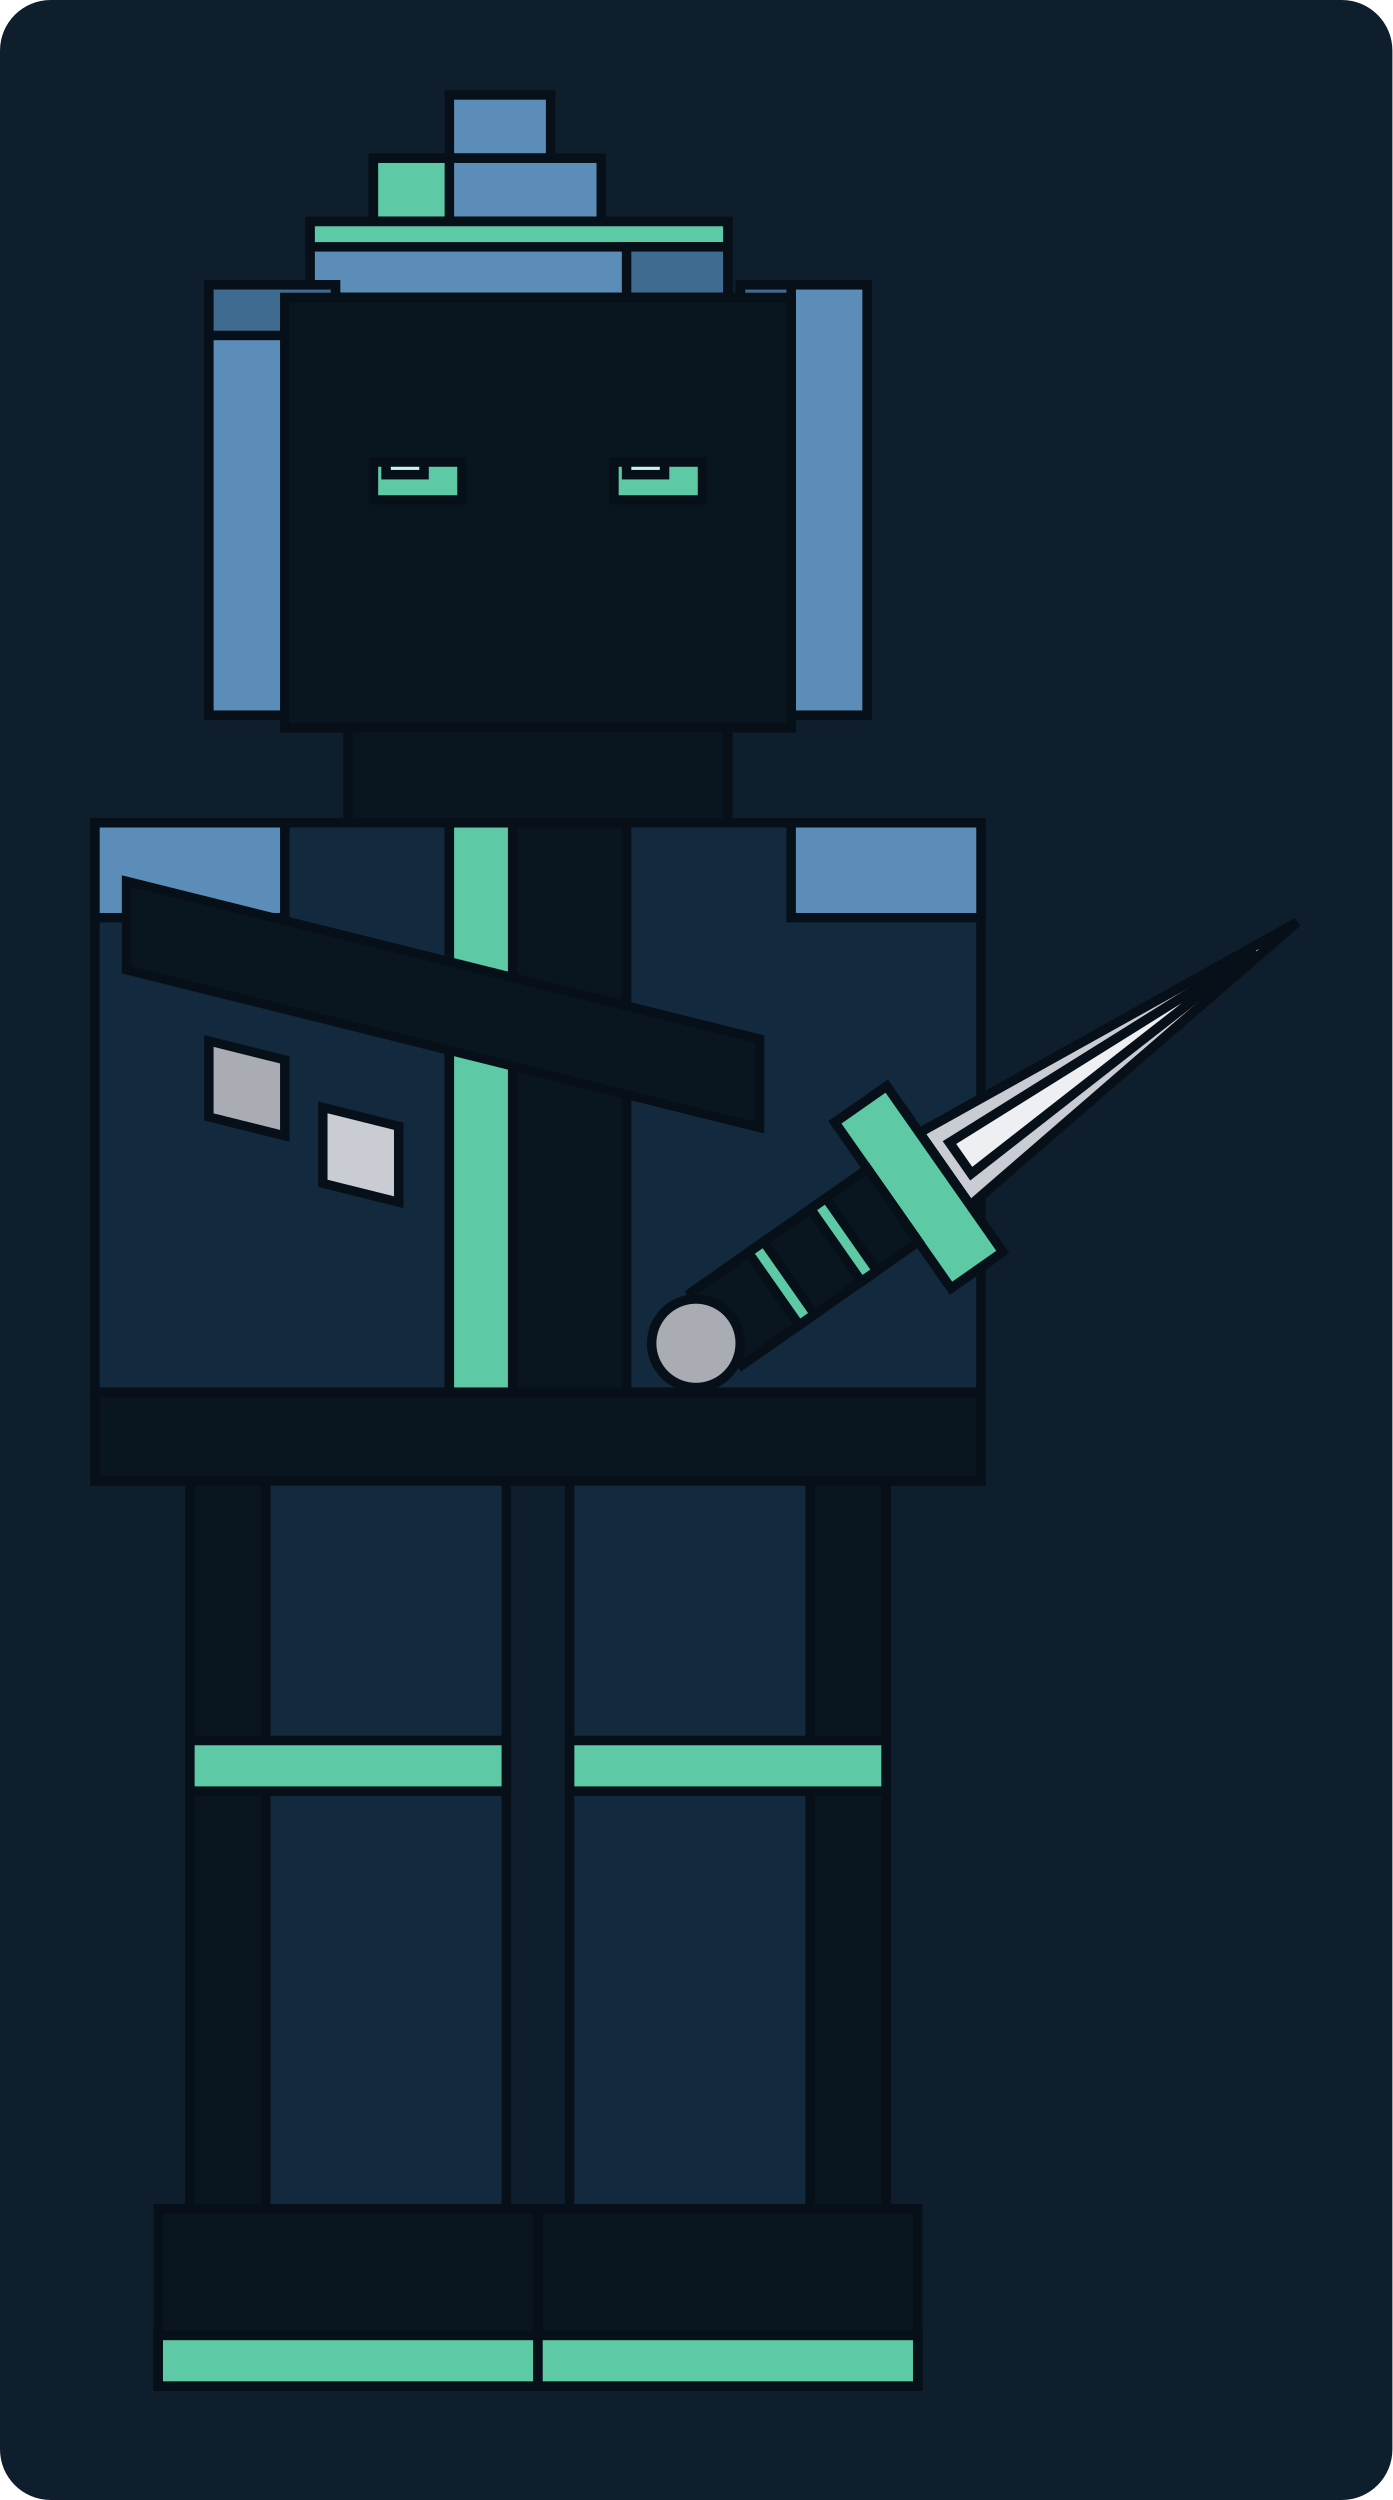
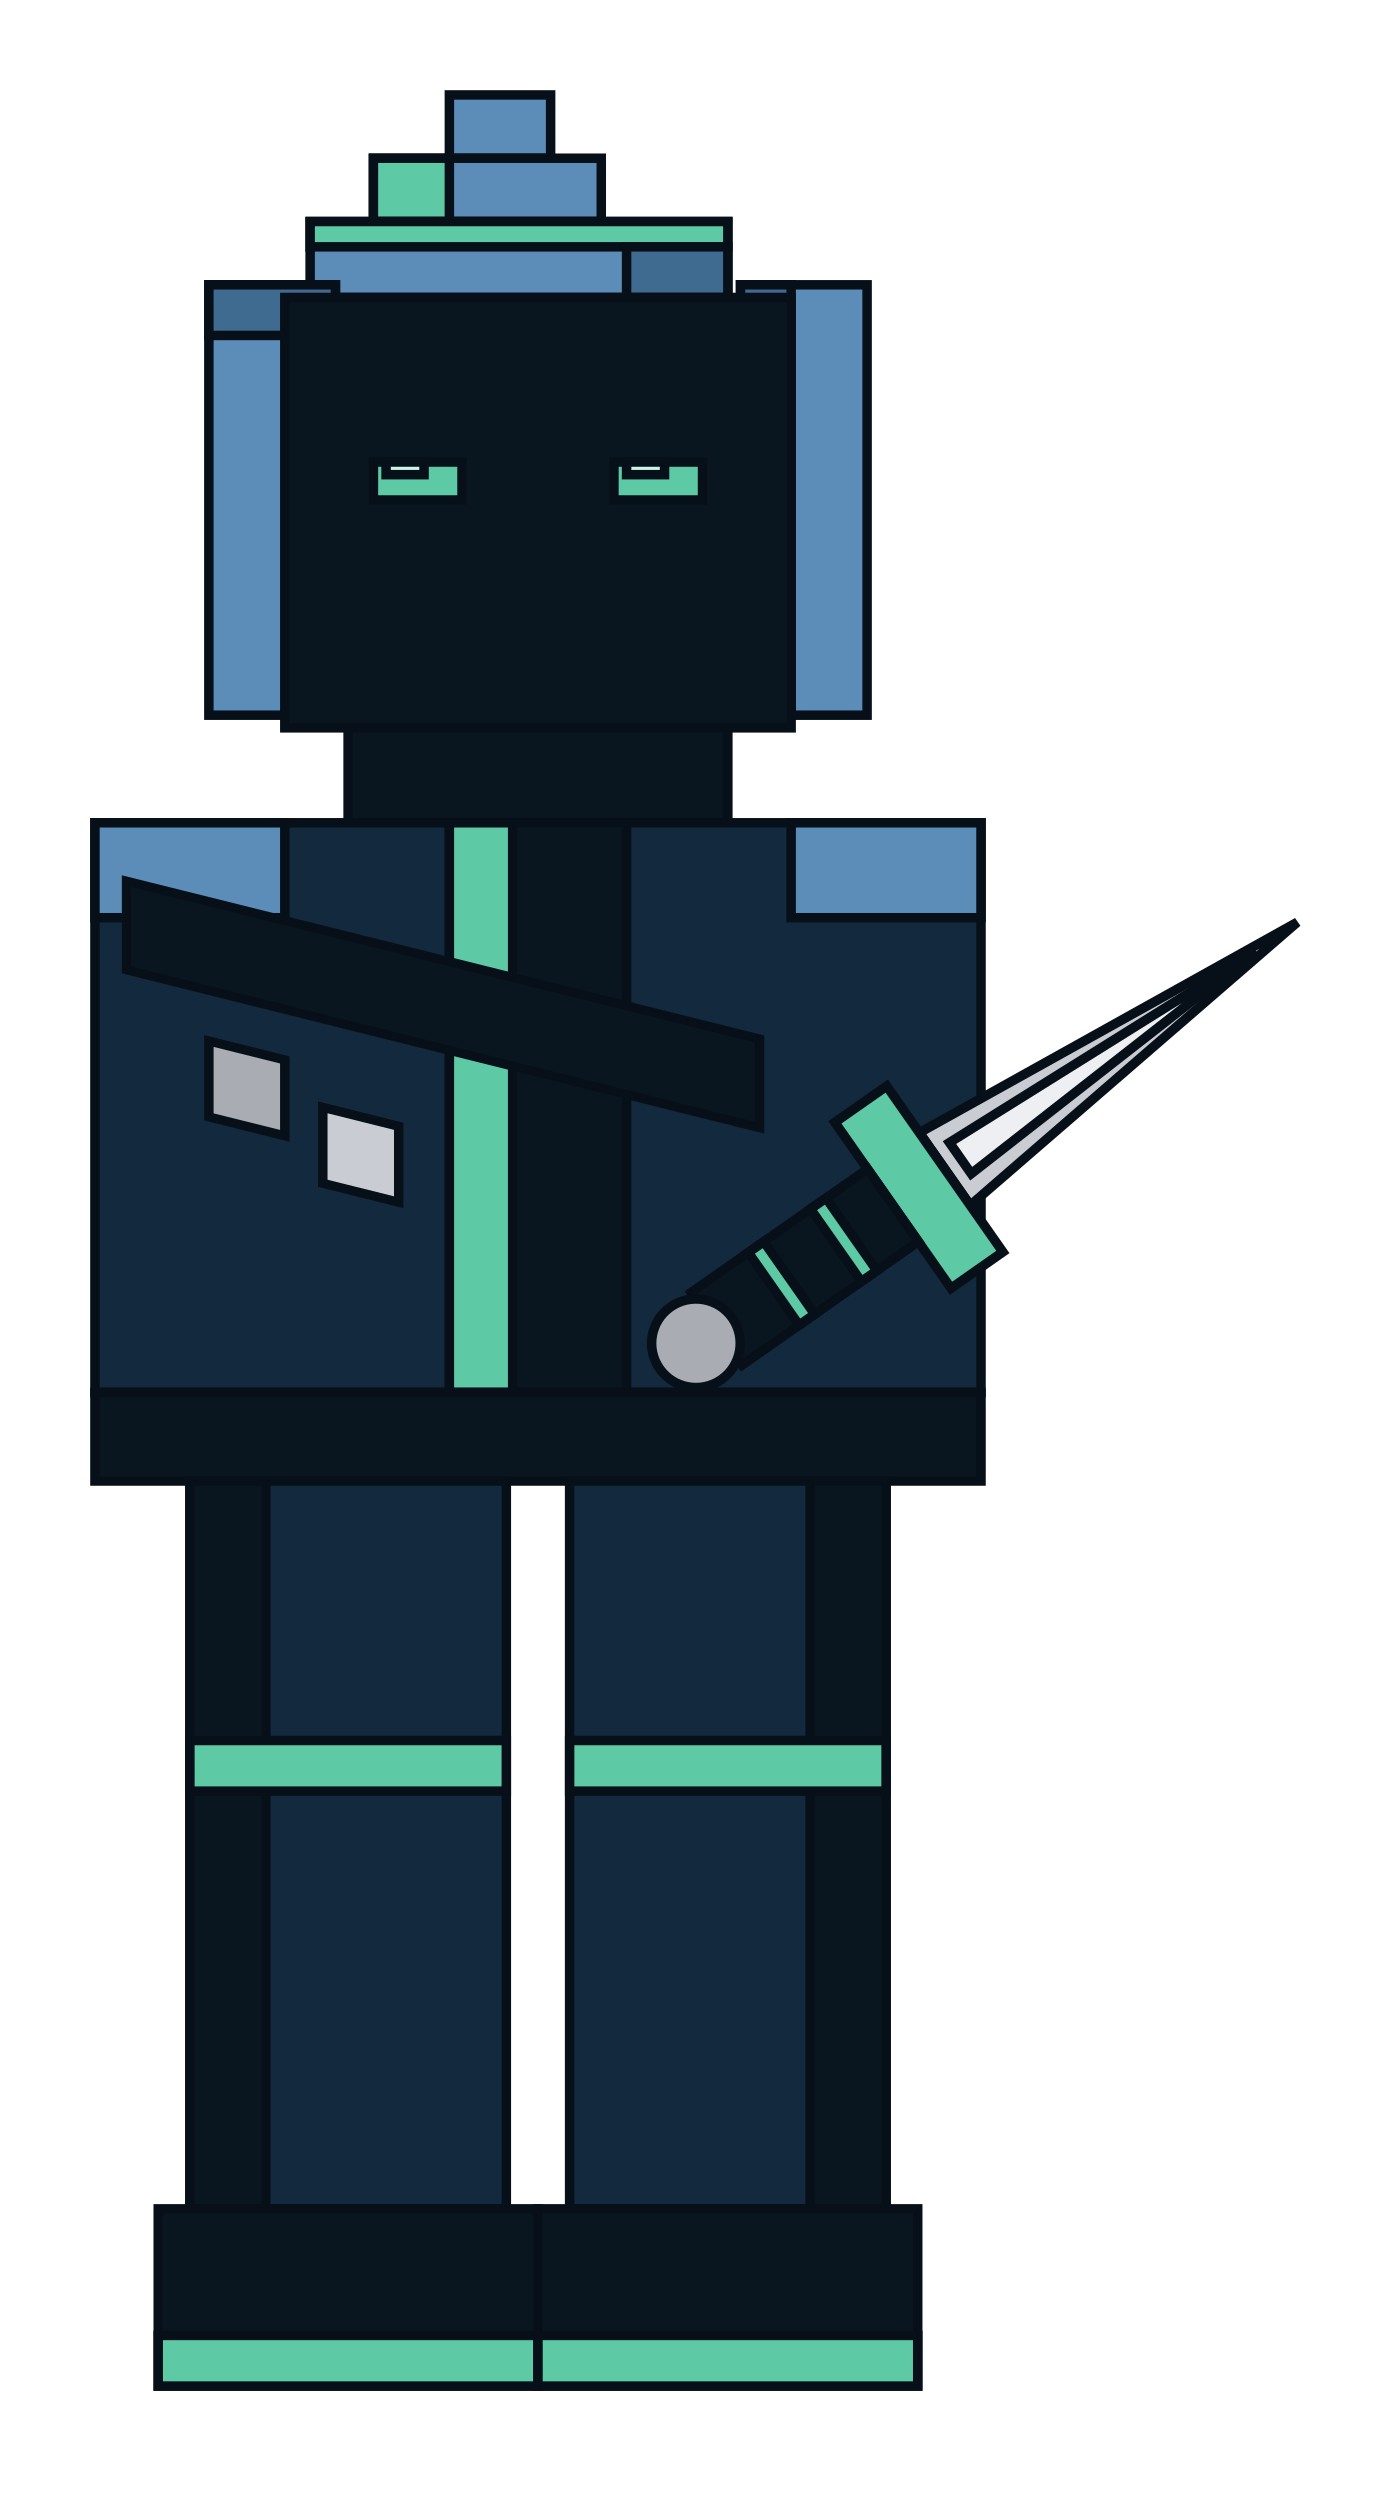
<svg width="100%" viewBox="0 0 220 395" role="img">
-   <rect x="0" y="0" width="220" height="395" rx="8" fill="#0E1E2C" />
  <g transform="translate(-5,15)" stroke="#071019" stroke-width="1.5">
    <rect x="76" y="0" width="16" height="10" fill="#5B8DB8" />
    <rect x="64" y="10" width="36" height="10" fill="#5B8DB8" />
    <rect x="64" y="10" width="12" height="10" fill="#5DCAA5" />
    <rect x="54" y="20" width="66" height="12" fill="#5B8DB8" />
    <rect x="54" y="20" width="66" height="4" fill="#5DCAA5" />
    <rect x="104" y="24" width="16" height="8" fill="#3E6B8F" />
    <rect x="38" y="30" width="20" height="68" fill="#5B8DB8" />
    <rect x="122" y="30" width="20" height="68" fill="#5B8DB8" />
    <rect x="38" y="30" width="20" height="8" fill="#3E6B8F" />
    <rect x="122" y="30" width="8" height="68" fill="#3E6B8F" />
    <rect x="50" y="32" width="80" height="68" fill="#0A161F" />
    <rect x="64" y="58" width="14" height="6" fill="#5DCAA5" />
    <rect x="66" y="58" width="6" height="2" fill="#C8F5E6" />
    <rect x="102" y="58" width="14" height="6" fill="#5DCAA5" />
    <rect x="104" y="58" width="6" height="2" fill="#C8F5E6" />
    <rect x="60" y="100" width="60" height="15" fill="#0A161F" />
    <rect x="20" y="115" width="140" height="90" fill="#13293D" />
    <rect x="20" y="115" width="30" height="15" fill="#5B8DB8" />
    <rect x="130" y="115" width="30" height="15" fill="#5B8DB8" />
    <rect x="76" y="115" width="28" height="90" fill="#0A161F" />
    <rect x="76" y="115" width="10" height="90" fill="#5DCAA5" />
    <rect x="25" y="118" width="100" height="14" fill="#0A161F" transform="skewY(14)" />
    <rect x="38" y="140" width="12" height="12" fill="#A9ADB3" transform="skewY(14)" />
    <rect x="56" y="146" width="12" height="12" fill="#C9CDD3" transform="skewY(14)" />
    <rect x="20" y="205" width="140" height="14" fill="#0A161F" />
    <rect x="35" y="219" width="50" height="115" fill="#13293D" />
    <rect x="35" y="219" width="12" height="115" fill="#0A161F" />
    <rect x="95" y="219" width="50" height="115" fill="#13293D" />
    <rect x="133" y="219" width="12" height="115" fill="#0A161F" />
    <rect x="35" y="260" width="50" height="8" fill="#5DCAA5" />
    <rect x="95" y="260" width="50" height="8" fill="#5DCAA5" />
    <rect x="30" y="334" width="60" height="28" fill="#0A161F" />
    <rect x="90" y="334" width="60" height="28" fill="#0A161F" />
    <rect x="30" y="354" width="60" height="8" fill="#5DCAA5" />
    <rect x="90" y="354" width="60" height="8" fill="#5DCAA5" />
    <g transform="rotate(55 151 172)">
      <polygon points="144,168 158,168 151,100" fill="#C9CDD3" />
      <polygon points="148,165 154,165 151,108" fill="#EDEFF2" />
      <rect x="135" y="168" width="32" height="10" fill="#5DCAA5" />
      <rect x="144" y="178" width="14" height="34" fill="#0A161F" />
      <rect x="144" y="186" width="14" height="3" fill="#5DCAA5" />
      <rect x="144" y="198" width="14" height="3" fill="#5DCAA5" />
      <circle cx="151" cy="216" r="7" fill="#A9ADB3" />
    </g>
  </g>
</svg>
